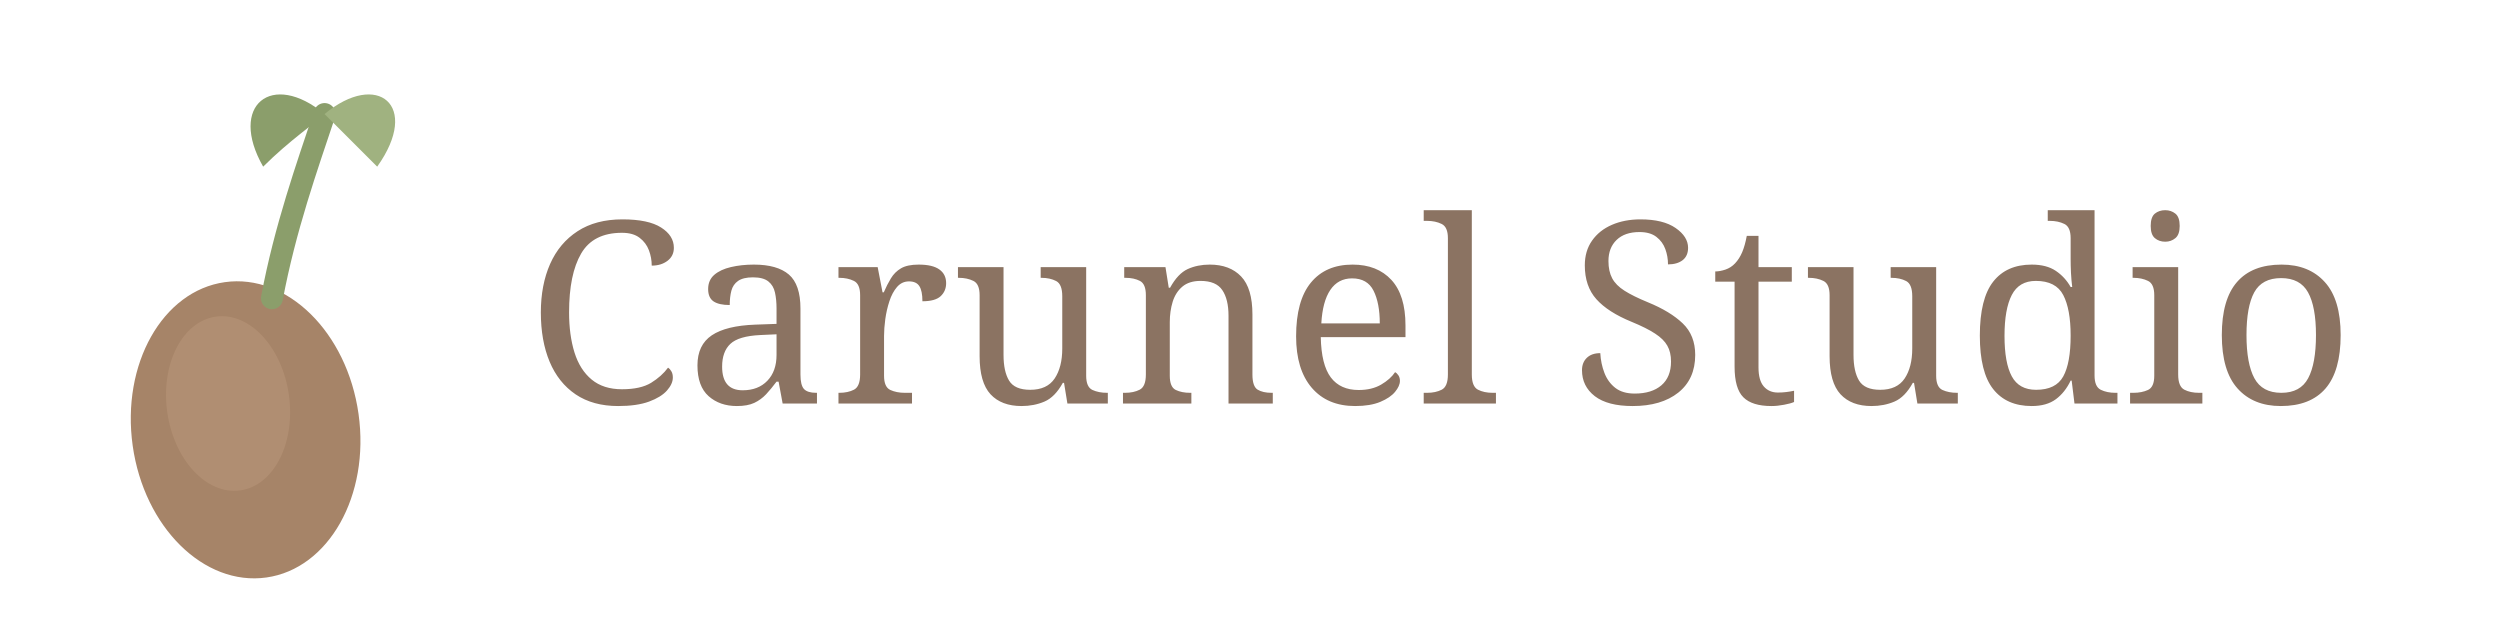
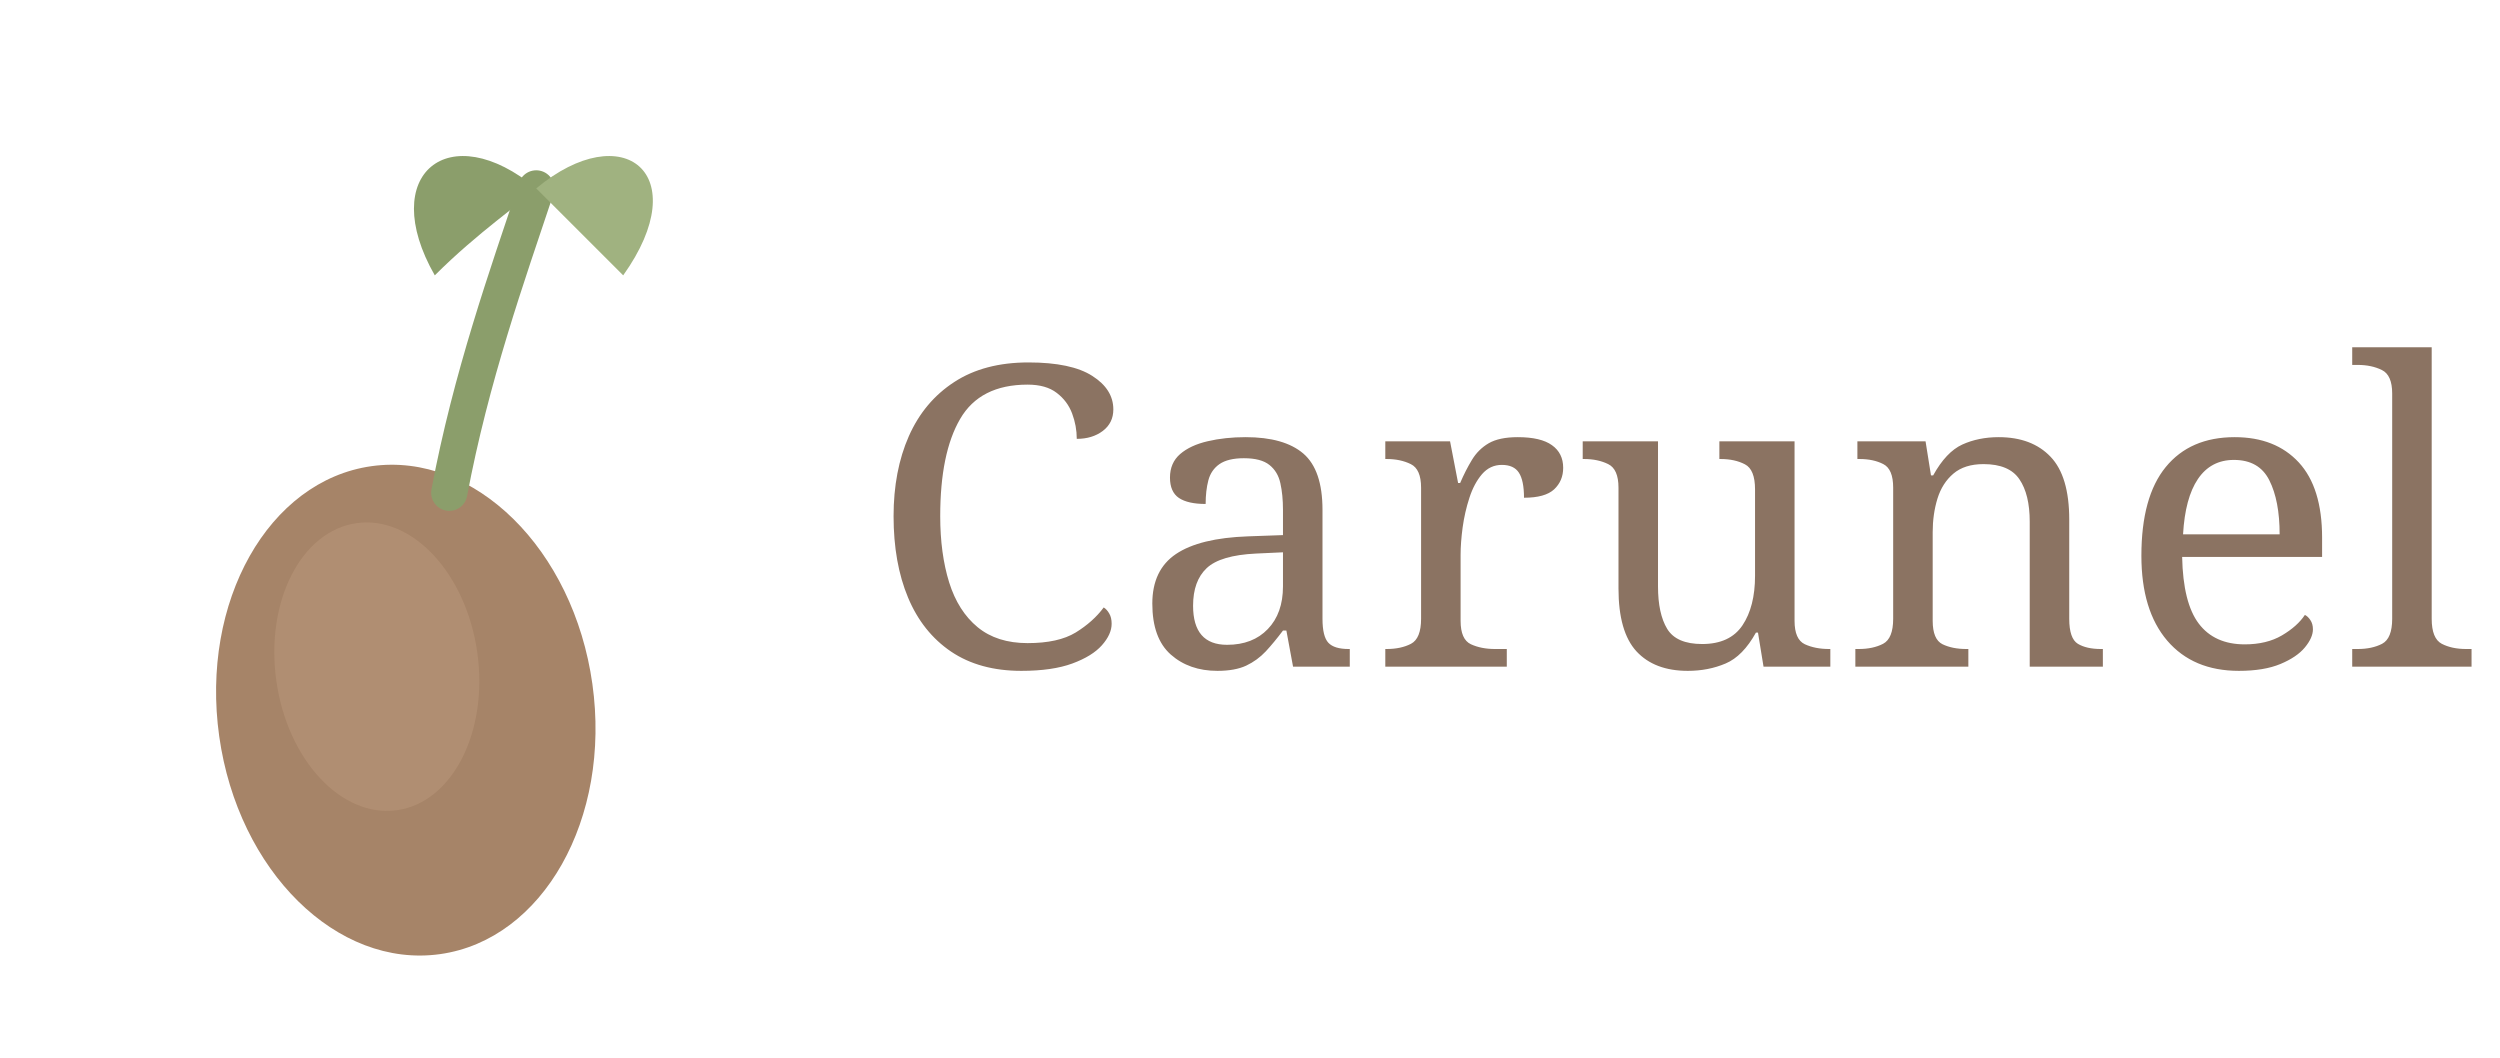
- <svg xmlns="http://www.w3.org/2000/svg" viewBox="0 0 570 146" fill="none">
+ <svg xmlns="http://www.w3.org/2000/svg" viewBox="0 0 345 146" fill="none">
  <g transform="translate(18, 10)">
    <ellipse cx="38" cy="88" rx="26" ry="34" transform="rotate(-8 38 88)" fill="#A68468" />
    <ellipse cx="34" cy="82" rx="14" ry="20" transform="rotate(-8 34 82)" fill="#B89578" opacity="0.6" />
    <path d="M44 58 C47 42 52 28 56 16" stroke="#8B9E6B" stroke-width="5" stroke-linecap="round" fill="none" />
    <path d="M56 16 C44 6 34 14 42 28 C48 22 54 18 56 16Z" fill="#8B9E6B" />
    <path d="M56 16 C68 6 78 14 68 28 C62 22 58 18 56 16Z" fill="#A0B280" />
  </g>
-   <text x="120" y="92" font-family="'DM Serif Display', Georgia, serif" font-size="58" font-weight="400" fill="#8B7362" letter-spacing="0.5">Carunel Studio</text>
+   <text x="120" y="92" font-family="'DM Serif Display', Georgia, serif" font-size="58" font-weight="400" fill="#8B7362" letter-spacing="0.5">Carunel</text>
</svg>
